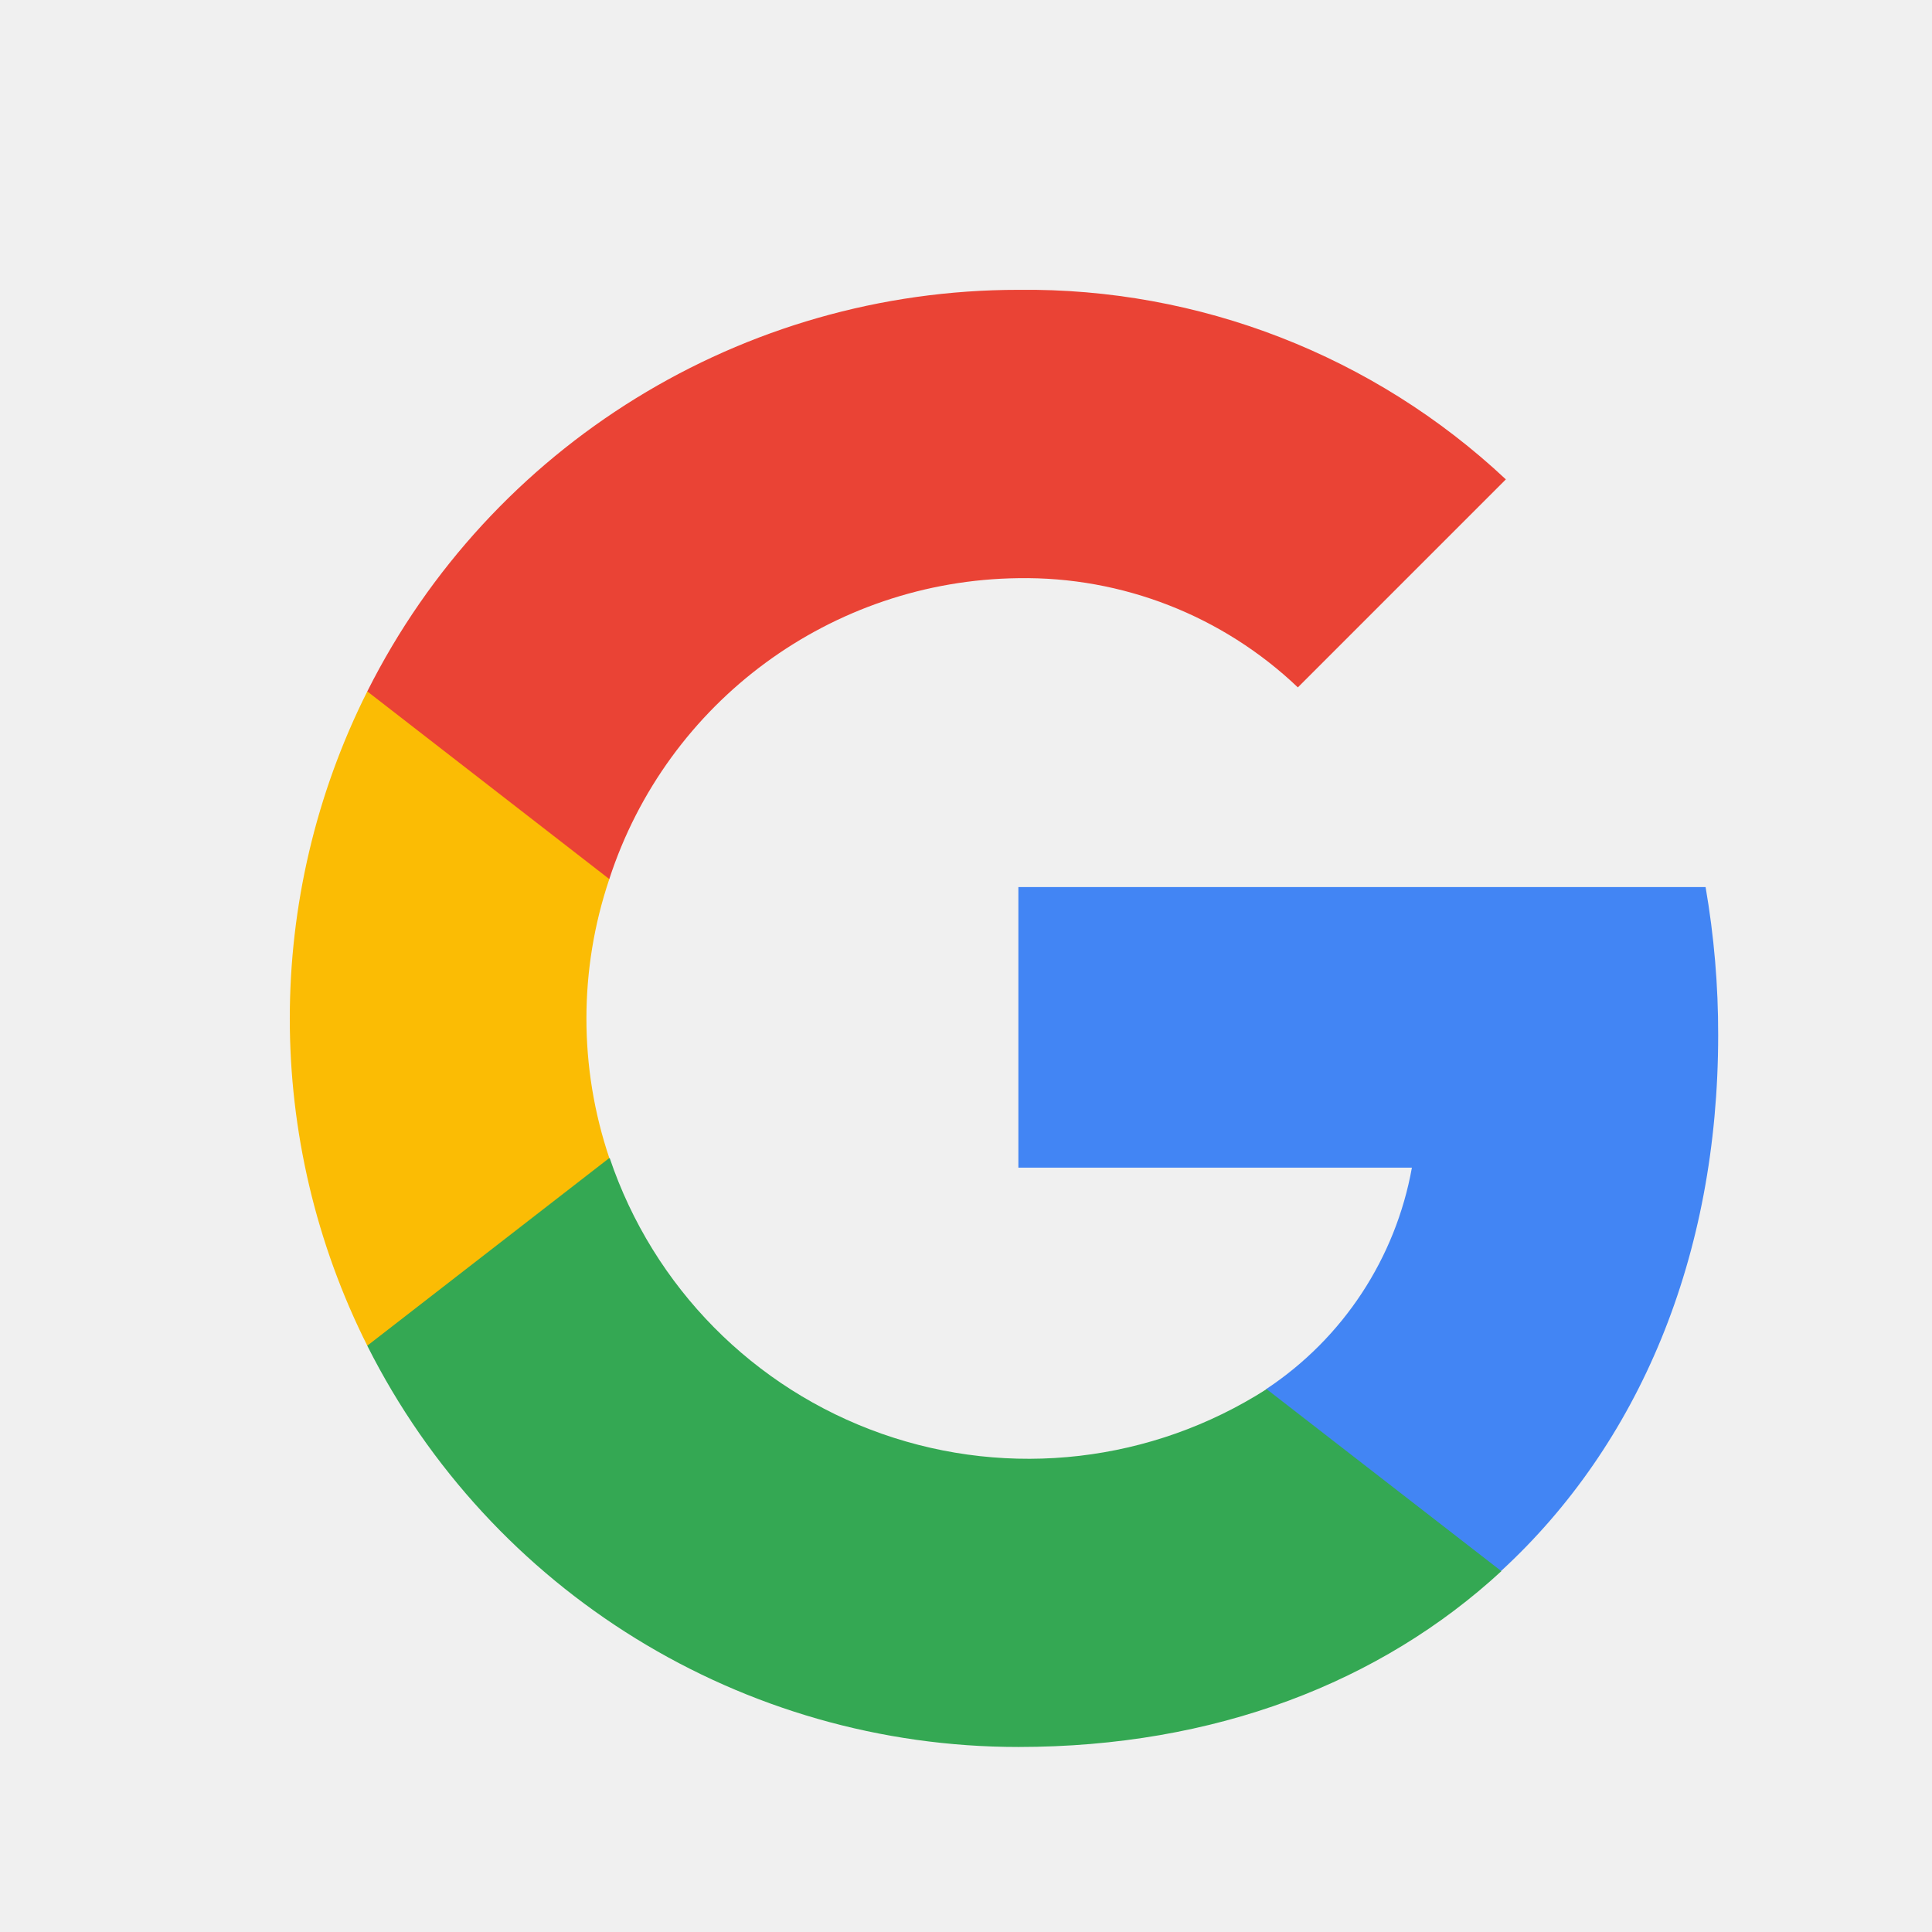
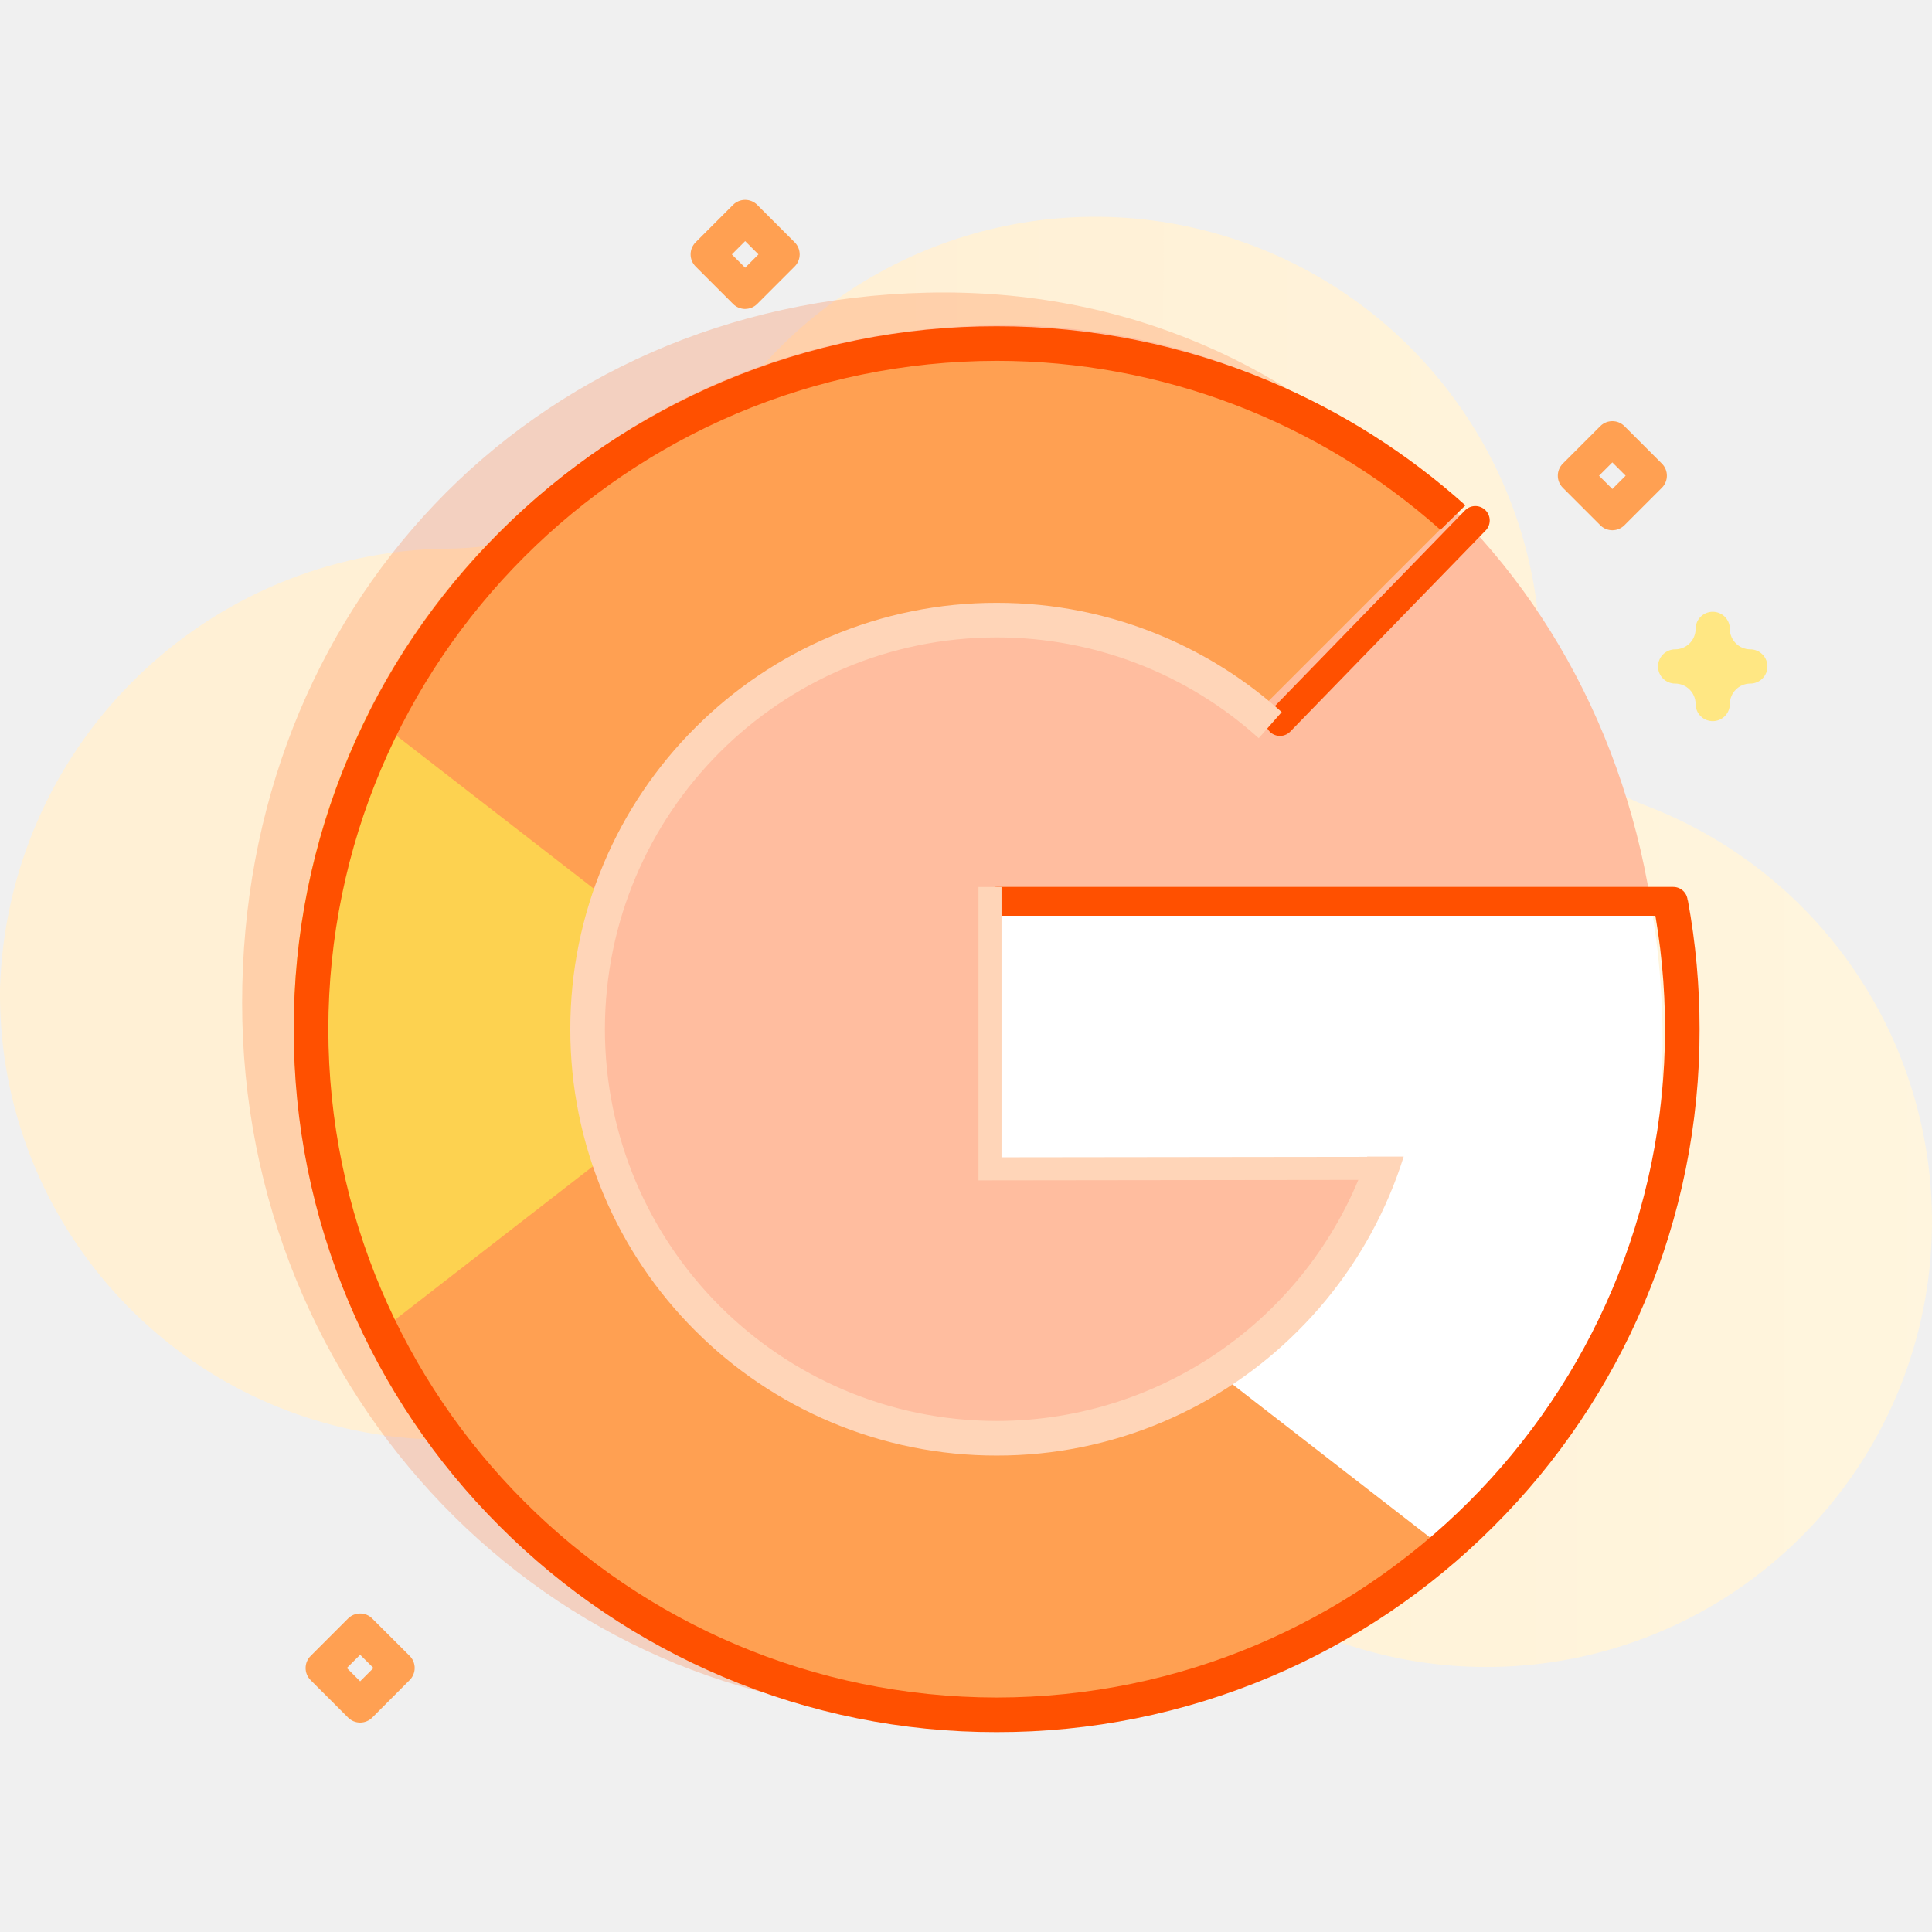
- <svg xmlns="http://www.w3.org/2000/svg" version="1.1" id="google-logo" class="icon" width="100" height="100" viewBox="-15 -15 100 100">
-   <g id="google" transform="translate(0.05 0.018)">
-     <path id="Path_131" d="M308.321,230.763a44.352,44.352,0,0,0-.651-7.663H272.1v14.522h20.369a17.455,17.455,0,0,1-7.538,11.459V258.5h12.152C304.22,251.935,308.321,242.236,308.321,230.763Z" transform="translate(-234.439 -192.202)" fill="#4285f4" />
-     <path id="Path_132" d="M62.6,354.784c10.171,0,18.748-3.339,25-9.1l-12.152-9.422a22.872,22.872,0,0,1-34-11.958H28.9v9.713A37.716,37.716,0,0,0,62.6,354.784Z" transform="translate(-24.939 -279.379)" fill="#34a853" />
-     <path id="Path_133" d="M16.488,174.152a22.588,22.588,0,0,1,0-14.439V150H3.961a37.743,37.743,0,0,0,0,33.865Z" transform="translate(0 -129.231)" fill="#fbbc04" />
-     <path id="Path_134" d="M62.6,14.908a20.493,20.493,0,0,1,14.466,5.653h0L87.832,9.795A36.244,36.244,0,0,0,62.6-.016,37.7,37.7,0,0,0,28.9,20.769l12.526,9.713A22.556,22.556,0,0,1,62.6,14.908Z" transform="translate(-24.939)" fill="#ea4335" />
+ <svg xmlns="http://www.w3.org/2000/svg" id="google" class="icon" width="100" height="100" viewBox="0 0 167.661 132.967">
+   <defs>
+     <linearGradient id="linear-gradient" x1="0.441" y1="0.5" x2="1.689" y2="0.5" gradientUnits="objectBoundingBox">
+       <stop offset="0" stop-color="#fff0d5" />
+       <stop offset="0.001" stop-color="#fff0d5" />
+       <stop offset="0.511" stop-color="#fff6df" />
+       <stop offset="1" stop-color="#ff5000" stop-opacity="0.29" />
+     </linearGradient>
+   </defs>
+   <g transform="translate(-505.507 -96.033)">
+     <path d="M165.587,136.08a38.571,38.571,0,0,0-22.877-23.645,14.006,14.006,0,0,1-9.034-12.915q0-.182,0-.377A38.651,38.651,0,0,0,63.922,77.1,31.541,31.541,0,0,1,38.68,90.187q-.441,0-.884.009A39.38,39.38,0,0,0,0,128.317a38.662,38.662,0,0,0,74.967,13.805,7.911,7.911,0,0,1,9.59-4.837l.15.042a7.891,7.891,0,0,1,5.747,8.226,38.66,38.66,0,1,0,75.127-9.48Z" transform="translate(505.509 36.119)" fill="url(#linear-gradient)" />
+     <path d="M59.433,0c34.656-.806,59.433,27.59,59.433,61.624s-26.609,61.624-59.433,61.624S0,95.658,0,61.624,24.777.806,59.433,0Z" transform="translate(526.519 104.083)" fill="#ff5000" opacity="0.2" />
+     <path d="M58.539,0c34.135-.793,58.539,27.175,58.539,60.7s-26.209,60.7-58.539,60.7S0,94.22,0,60.7,24.4.793,58.539,0Z" transform="translate(532.519 106.937)" fill="#ffbd9f" />
+     <path d="M426.315,170.61a1.484,1.484,0,0,1-1.484-1.484,1.78,1.78,0,0,0-1.778-1.778,1.484,1.484,0,1,1,0-2.969,1.78,1.78,0,0,0,1.778-1.778,1.484,1.484,0,1,1,2.969,0,1.781,1.781,0,0,0,1.778,1.778,1.484,1.484,0,0,1,0,2.969,1.781,1.781,0,0,0-1.778,1.778,1.484,1.484,0,0,1-1.484,1.484Z" transform="translate(227.824 -29.341)" fill="#ffe783" />
+     <path d="M70.611,423.485a1.485,1.485,0,0,1-1.047-.434L66.311,419.8a1.484,1.484,0,0,1,0-2.095l3.252-3.252a1.484,1.484,0,0,1,2.095,0L74.91,417.7a1.484,1.484,0,0,1,0,2.095l-3.252,3.259A1.485,1.485,0,0,1,70.611,423.485Zm-1.154-4.735,1.154,1.154,1.154-1.154L70.611,417.6Z" transform="translate(466.15 -195.312)" fill="#ffa052" />
+     <path d="M396.921,114.711a1.475,1.475,0,0,1-1.047-.434l-3.252-3.252a1.484,1.484,0,0,1,0-2.095l3.252-3.252a1.484,1.484,0,0,1,2.095,0l3.252,3.252a1.484,1.484,0,0,1,0,2.095l-3.252,3.252a1.484,1.484,0,0,1-1.047.434Zm-1.155-4.733,1.155,1.154,1.154-1.154-1.154-1.154Z" transform="translate(248.507 9.99)" fill="#ffa052" />
+     <path d="M142.881,49.889a1.484,1.484,0,0,1-1.047-.434L138.581,46.2a1.484,1.484,0,0,1,0-2.095l3.252-3.252a1.484,1.484,0,0,1,2.095,0l3.252,3.252a1.484,1.484,0,0,1,0,2.095l-3.252,3.252a1.475,1.475,0,0,1-1.047.434Zm-1.154-4.735,1.154,1.154,1.154-1.154L142.881,44Z" transform="translate(427.291 55.609)" fill="#ffa052" />
+     <g transform="translate(531.05 107.234)">
+       <path d="M330.3,235.412a71.258,71.258,0,0,0-1.046-12.312H272.1v23.333h32.728a28.046,28.046,0,0,1-12.112,18.412v15.14h19.526C323.708,269.431,330.3,253.847,330.3,235.412Z" transform="translate(-211.559 -173.443)" fill="#fff" />
+       <path d="M83.046,373.281c16.342,0,30.123-5.366,40.164-14.627l-19.526-15.14c-5.432,3.7-12.446,5.789-20.616,5.789-15.807,0-29.21-10.664-34.019-25H28.9v15.607A60.6,60.6,0,0,0,83.046,373.281Z" transform="translate(-22.505 -252.112)" fill="#ffa052" />
+       <path d="M26.522,188.806a36.293,36.293,0,0,1,0-23.2V150H6.4a60.643,60.643,0,0,0,0,54.413Z" transform="translate(0 -116.618)" fill="#fdd250" />
+       <path d="M83.046,23.964a32.926,32.926,0,0,1,23.244,9.084h0l17.3-17.3A58.235,58.235,0,0,0,83.046-.014,60.58,60.58,0,0,0,28.9,33.382L49.027,48.989C53.813,34.629,67.239,23.964,83.046,23.964Z" transform="translate(-22.505 0)" fill="#ffa052" />
+     </g>
+     <path d="M-2927,2280a60.609,60.609,0,0,1-23.744-4.794,60.777,60.777,0,0,1-19.39-13.073,60.8,60.8,0,0,1-13.073-19.39A60.626,60.626,0,0,1-2988,2219a60.624,60.624,0,0,1,4.793-23.744,60.805,60.805,0,0,1,13.073-19.39,60.8,60.8,0,0,1,19.39-13.073A60.623,60.623,0,0,1-2927,2158a60.631,60.631,0,0,1,23.745,4.793,60.763,60.763,0,0,1,16.931,10.745l-2.164,2.128A57.883,57.883,0,0,0-2927,2161a58.066,58.066,0,0,0-58,58,58.066,58.066,0,0,0,58,58,58.066,58.066,0,0,0,58-58,58.247,58.247,0,0,0-1.071-11.128l3.055-.044A61.6,61.6,0,0,1-2866,2219a60.622,60.622,0,0,1-4.793,23.744,60.794,60.794,0,0,1-13.073,19.39,60.8,60.8,0,0,1-19.389,13.073A60.617,60.617,0,0,1-2927,2280Z" transform="translate(3519 -2051)" fill="#ff5000" />
+     <path d="M3617.694-2032.417l3-3.862,13.4,12.682s7.2,22.293,7.061,22.14-5.315,0-5.315,0Z" transform="translate(-2988 2158)" fill="none" />
+     <path d="M3579.518-2002.094h58.715" transform="translate(-2987.518 2159)" fill="none" stroke="#ff5000" stroke-linecap="round" stroke-width="2.5" />
+     <path d="M3579.742-2002.155l24.329.062" transform="matrix(0.695, -0.719, 0.719, 0.695, -431.788, 4106.632)" fill="none" stroke="#ff5000" stroke-linecap="round" stroke-width="2.5" />
+     <path d="M3612.378-1976.819l-33,.04v-24.457" transform="translate(-2987.958 2156.897)" fill="none" stroke="#ffd5b8" stroke-width="2" />
+     <path d="M-2951,2232a36.755,36.755,0,0,1-14.4-2.908,36.867,36.867,0,0,1-11.761-7.929,36.88,36.88,0,0,1-7.929-11.761A36.762,36.762,0,0,1-2988,2195a36.774,36.774,0,0,1,2.908-14.4,36.878,36.878,0,0,1,7.929-11.76,36.884,36.884,0,0,1,11.761-7.93A36.773,36.773,0,0,1-2951,2158a36.776,36.776,0,0,1,14.4,2.907,36.869,36.869,0,0,1,10.334,6.575c-.863.983-1.5,1.7-1.994,2.264A33.914,33.914,0,0,0-2951,2161a34.039,34.039,0,0,0-34,34,34.039,34.039,0,0,0,34,34,34.036,34.036,0,0,0,32.155-22.945h3.166c-.354,1.132-.768,2.257-1.229,3.346a36.9,36.9,0,0,1-7.93,11.761,36.87,36.87,0,0,1-11.761,7.929A36.757,36.757,0,0,1-2951,2232Z" transform="translate(3543 -2027)" fill="#ffd5b8" />
  </g>
</svg>
